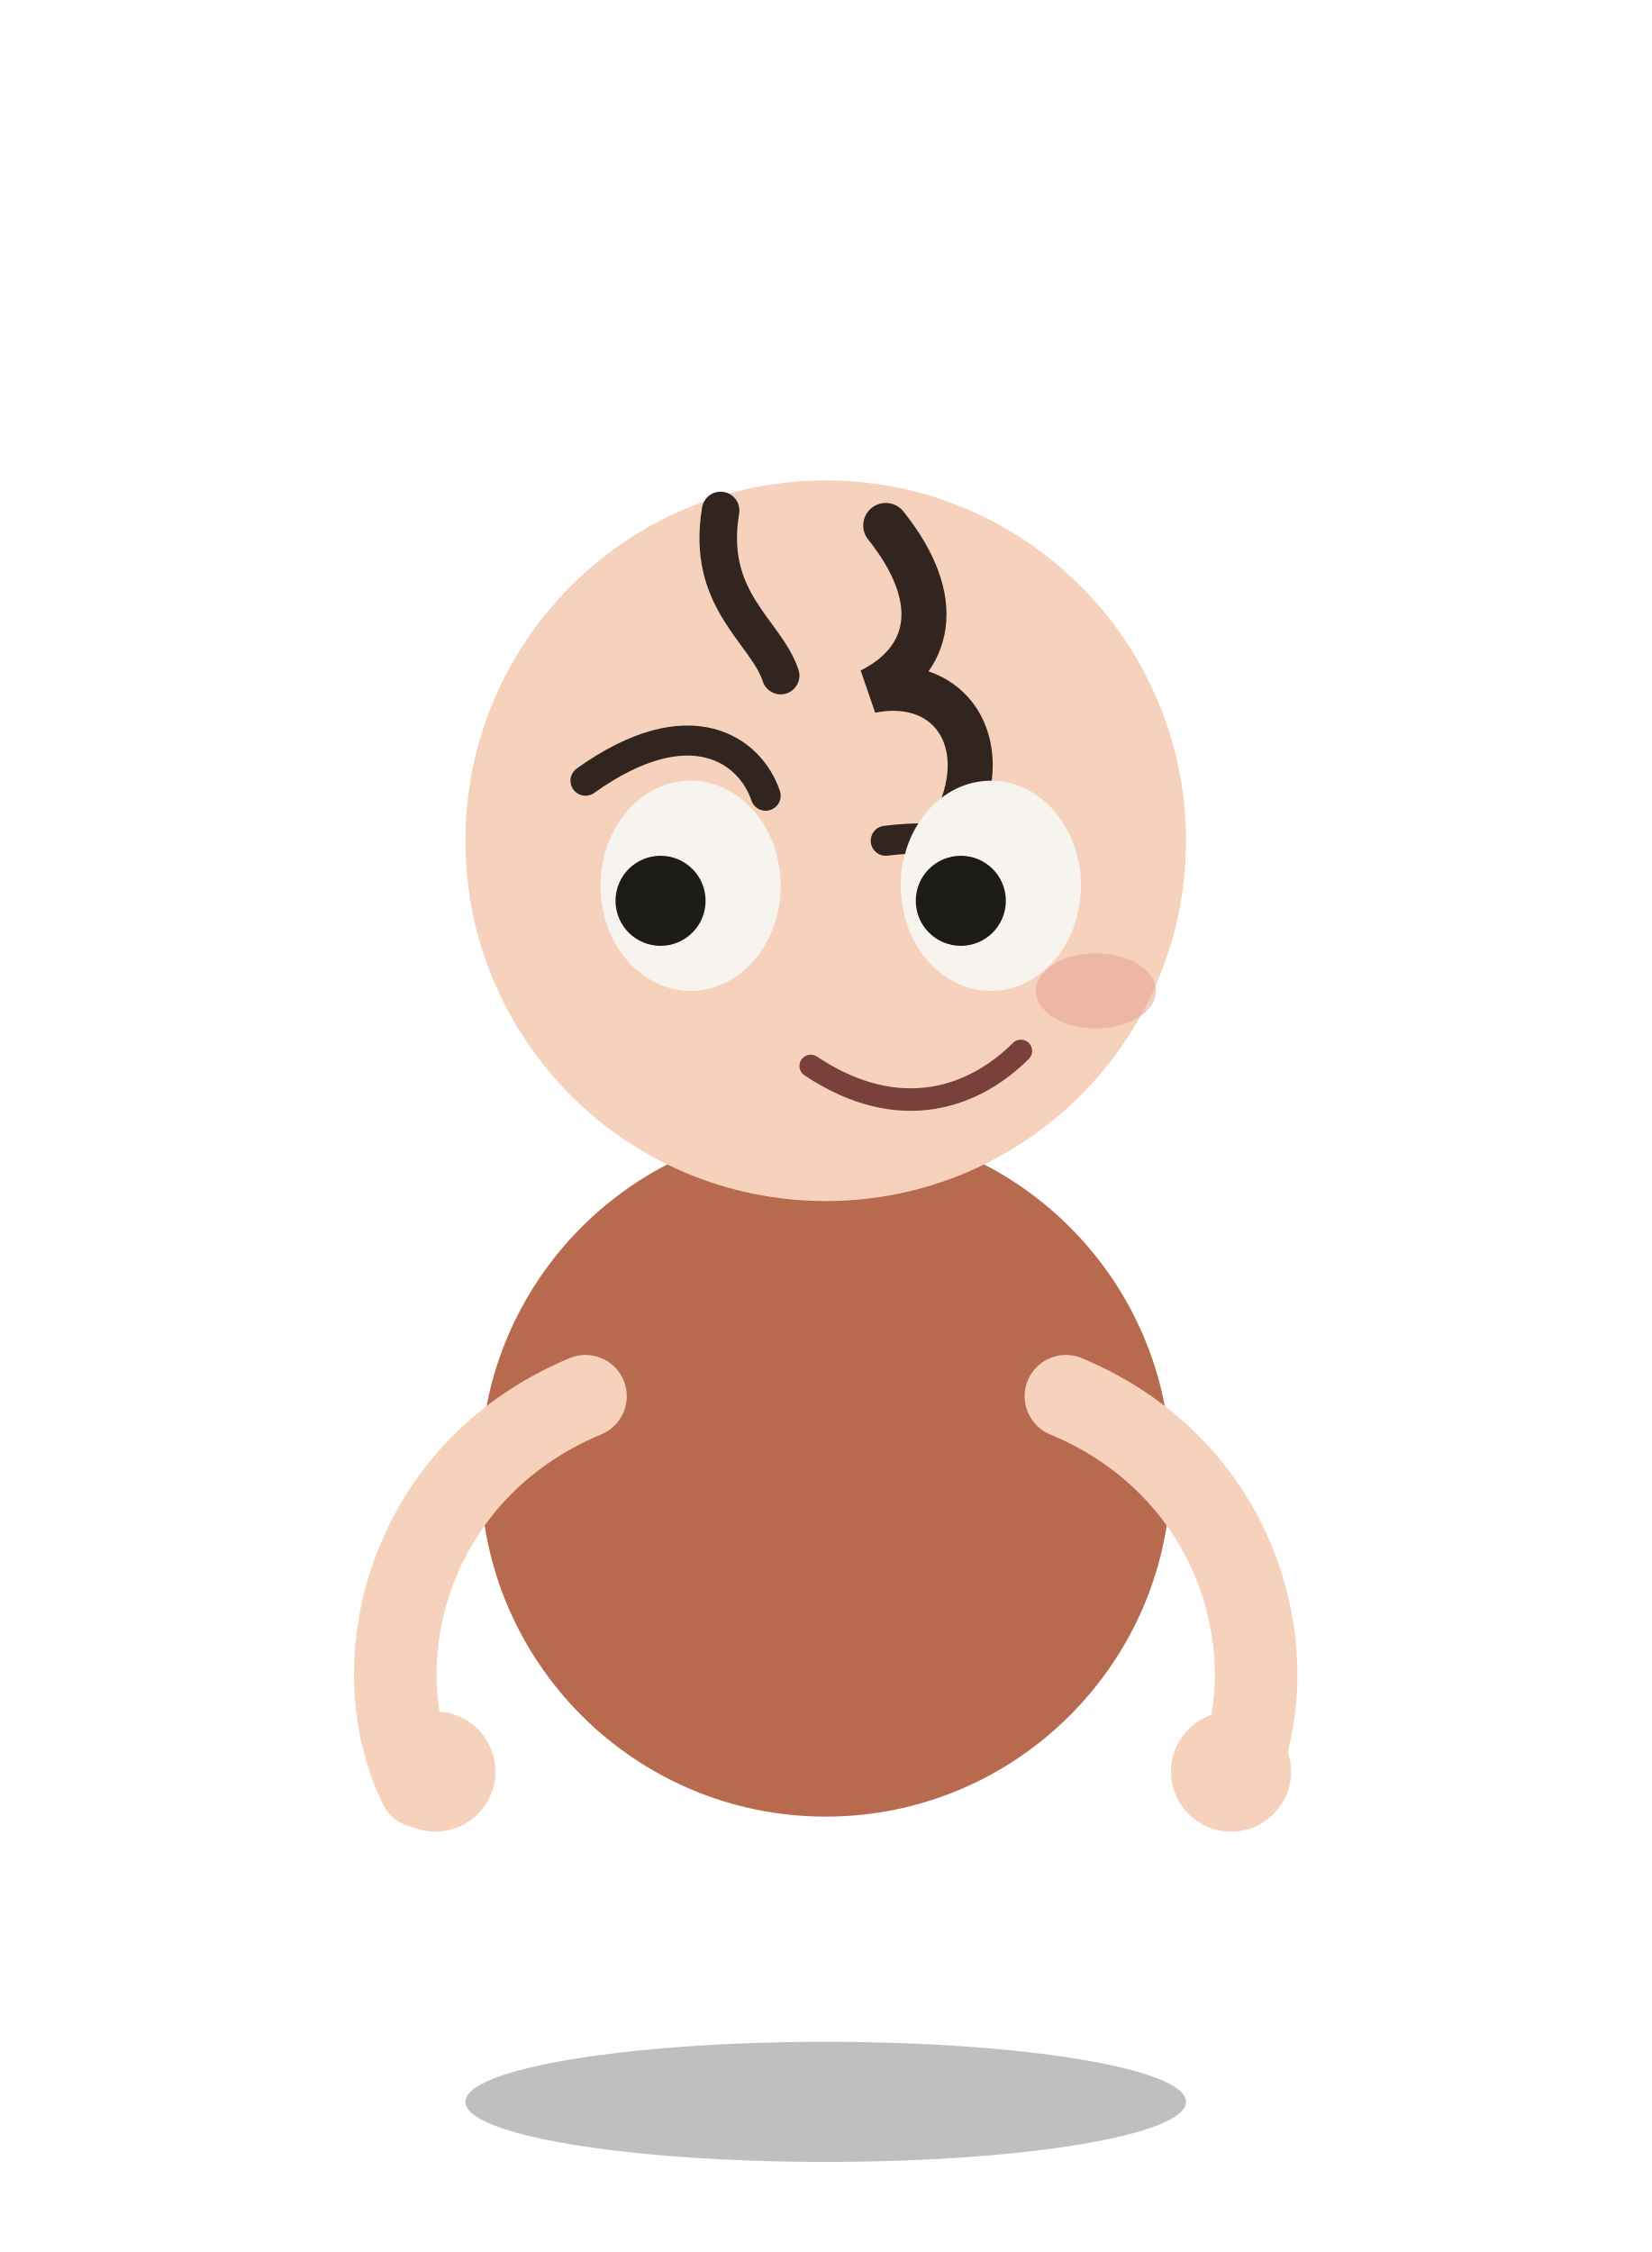
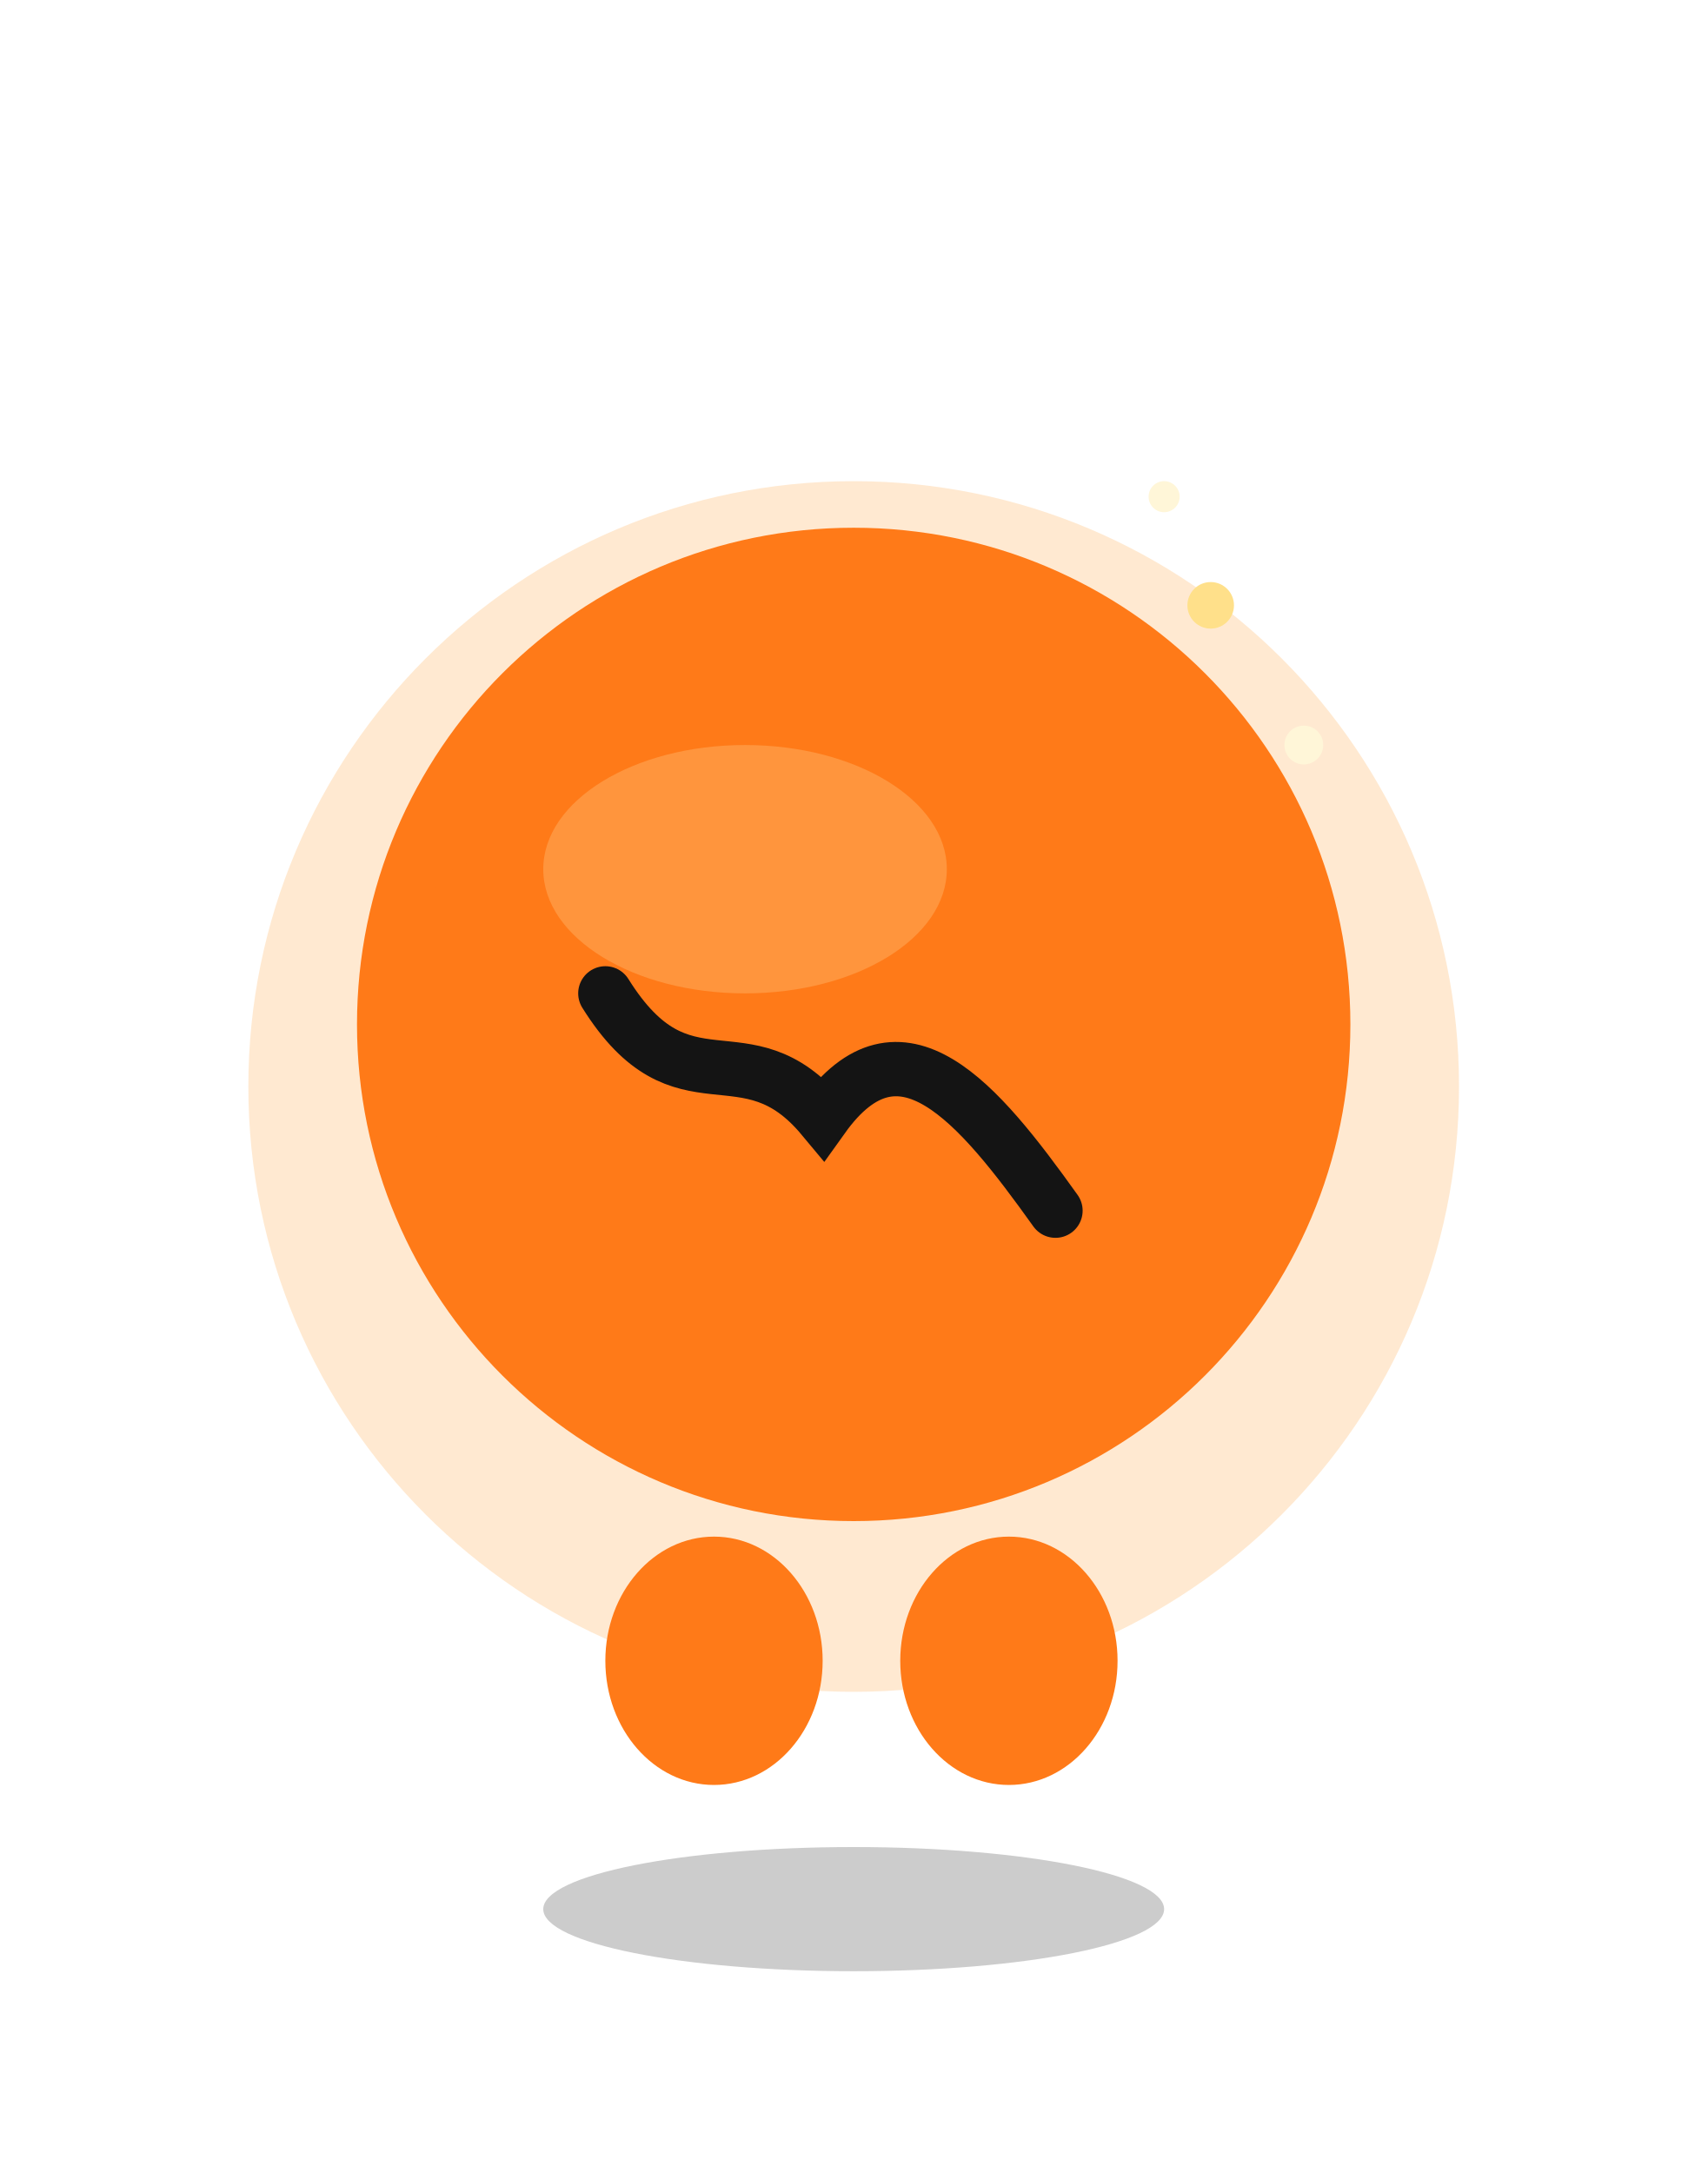
- <svg xmlns="http://www.w3.org/2000/svg" viewBox="0 0 220 300">
-   <ellipse cx="110" cy="280" rx="48" ry="8" fill="#000" opacity=".25" />
-   <circle cx="110" cy="196" r="46" fill="#b86a4e" />
-   <path d="M78 186c-24 10-30 36-22 52" fill="none" stroke="#f6d2bc" stroke-width="11" stroke-linecap="round" />
-   <path d="M142 186c24 10 30 36 22 52" fill="none" stroke="#f6d2bc" stroke-width="11" stroke-linecap="round" />
-   <circle cx="58" cy="236" r="8" fill="#f6d2bc" />
-   <circle cx="164" cy="236" r="8" fill="#f6d2bc" />
-   <circle cx="110" cy="112" r="48" fill="#f6d2bc" />
-   <path d="M118 70c8 10 6 18-2 22 10-2 16 6 12 16" fill="none" stroke="#32241f" stroke-width="6" stroke-linecap="round" />
-   <path d="M96 68c-2 12 6 16 8 22" fill="none" stroke="#32241f" stroke-width="5" stroke-linecap="round" />
-   <path d="M78 104c14-10 22-4 24 2" fill="none" stroke="#32241f" stroke-width="4" stroke-linecap="round" />
-   <path d="M118 112c16-2 24 6 22 8" fill="none" stroke="#32241f" stroke-width="4" stroke-linecap="round" />
-   <ellipse cx="92" cy="118" rx="12" ry="14" fill="#f7f4ef" />
-   <ellipse cx="132" cy="118" rx="12" ry="14" fill="#f7f4ef" />
-   <circle cx="88" cy="120" r="6" fill="#1c1b18" />
-   <circle cx="128" cy="120" r="6" fill="#1c1b18" />
-   <path d="M108 142c12 8 22 4 28-2" fill="none" stroke="#7a403c" stroke-width="3" stroke-linecap="round" />
-   <ellipse cx="146" cy="132" rx="8" ry="5" fill="#e7a090" opacity=".55" />
+ <svg xmlns="http://www.w3.org/2000/svg" viewBox="0 0 220 280">
+   <ellipse cx="110" cy="246" rx="40" ry="8" fill="#000" opacity=".2" />
+   <circle cx="110" cy="140" r="78" fill="#ffb15a" opacity=".28" />
+   <ellipse cx="92" cy="214" rx="14" ry="16" fill="#ff7a18" />
+   <ellipse cx="130" cy="214" rx="14" ry="16" fill="#ff7a18" />
+   <circle cx="110" cy="132" r="64" fill="#ff7a18" />
+   <ellipse cx="96" cy="112" rx="26" ry="16" fill="#ffb56a" opacity=".45" />
+   <path d="M62 118c-8 28 6 36 18 16" fill="none" stroke="#ff7a18" stroke-width="14" stroke-linecap="round" />
+   <path d="M158 118c8 28-6 36-18 16" fill="none" stroke="#ff7a18" stroke-width="14" stroke-linecap="round" />
+   <path d="M78 128c10 16 18 4 28 16 10-14 20-2 30 12" fill="none" stroke="#141414" stroke-width="7" stroke-linecap="round" />
+   <circle cx="156" cy="78" r="3" fill="#ffe08a" />
+   <circle cx="168" cy="96" r="2.5" fill="#fff6d8" />
+   <circle cx="150" cy="64" r="2" fill="#fff6d8" />
</svg>
